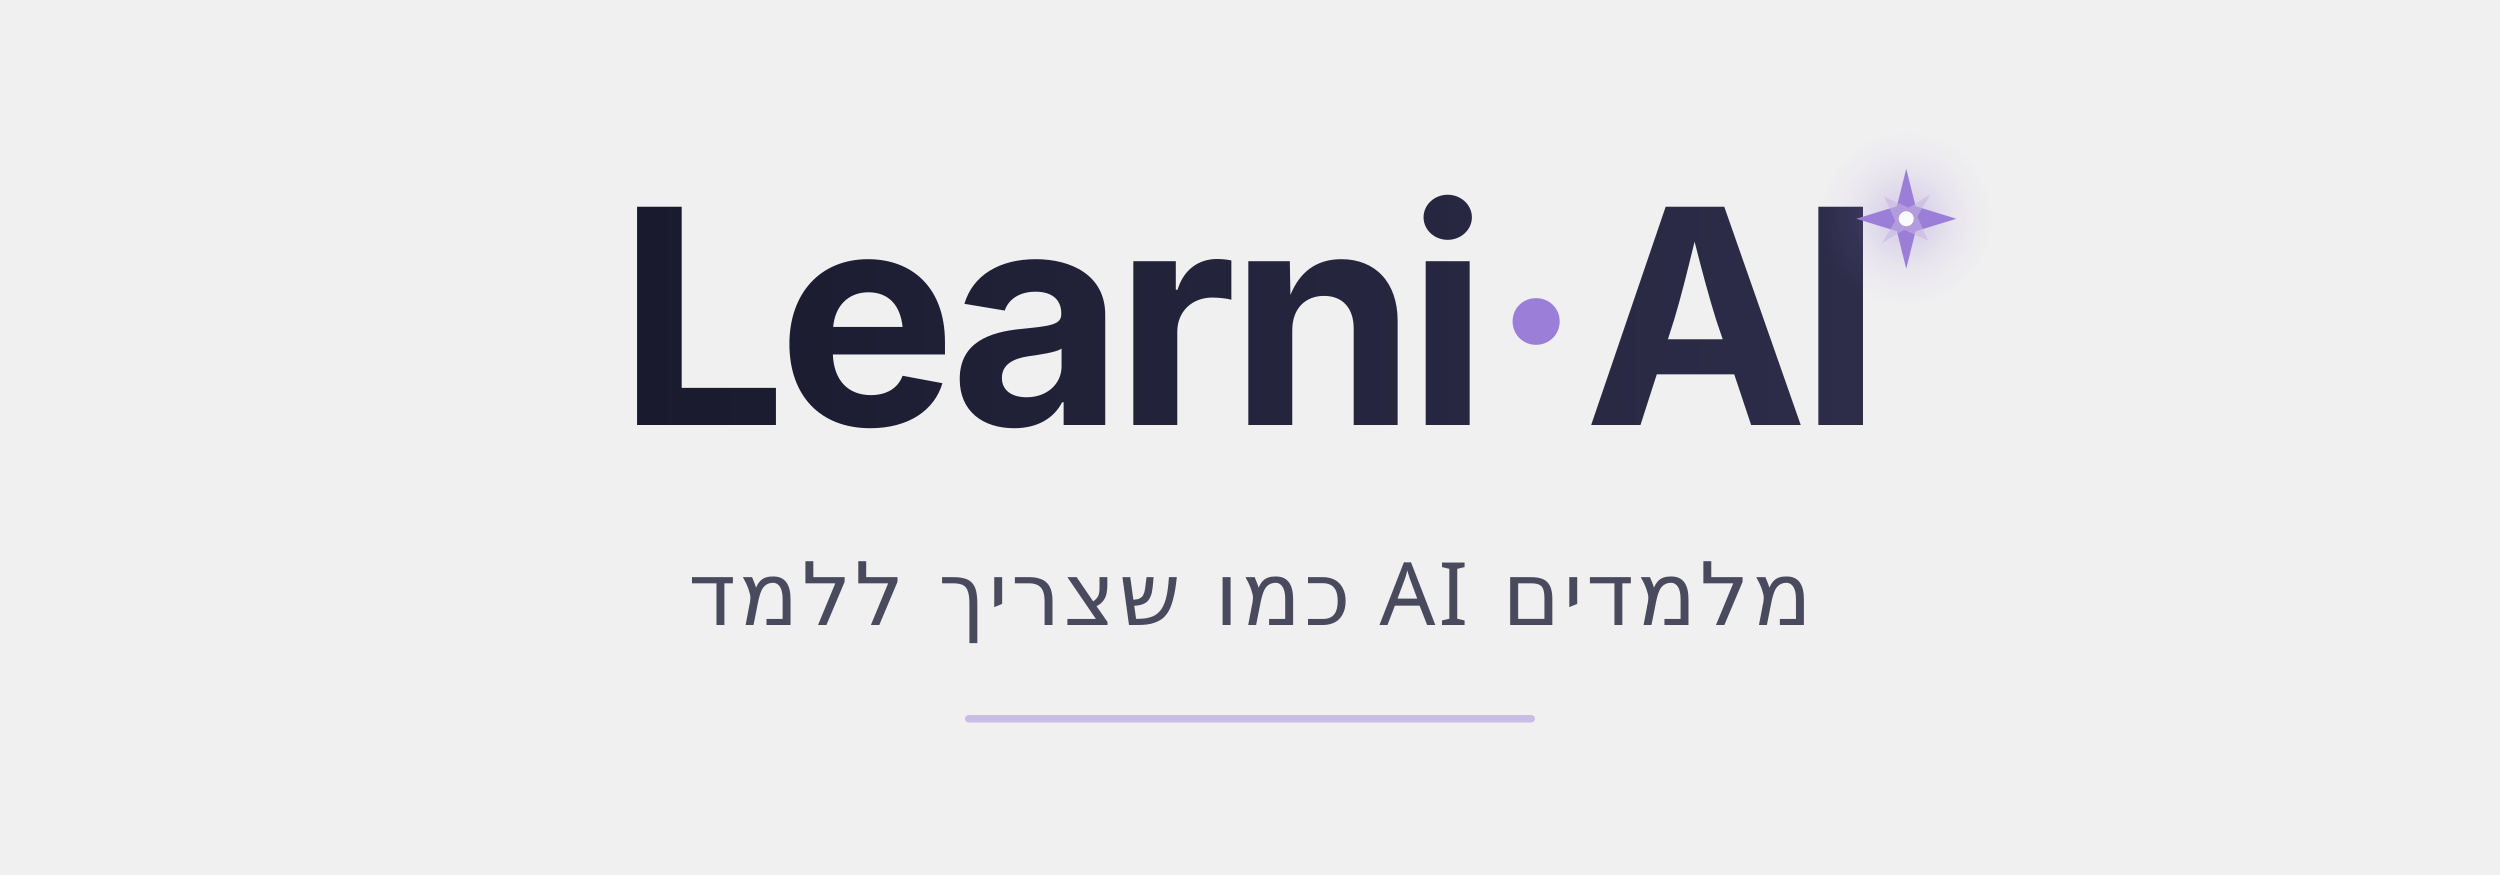
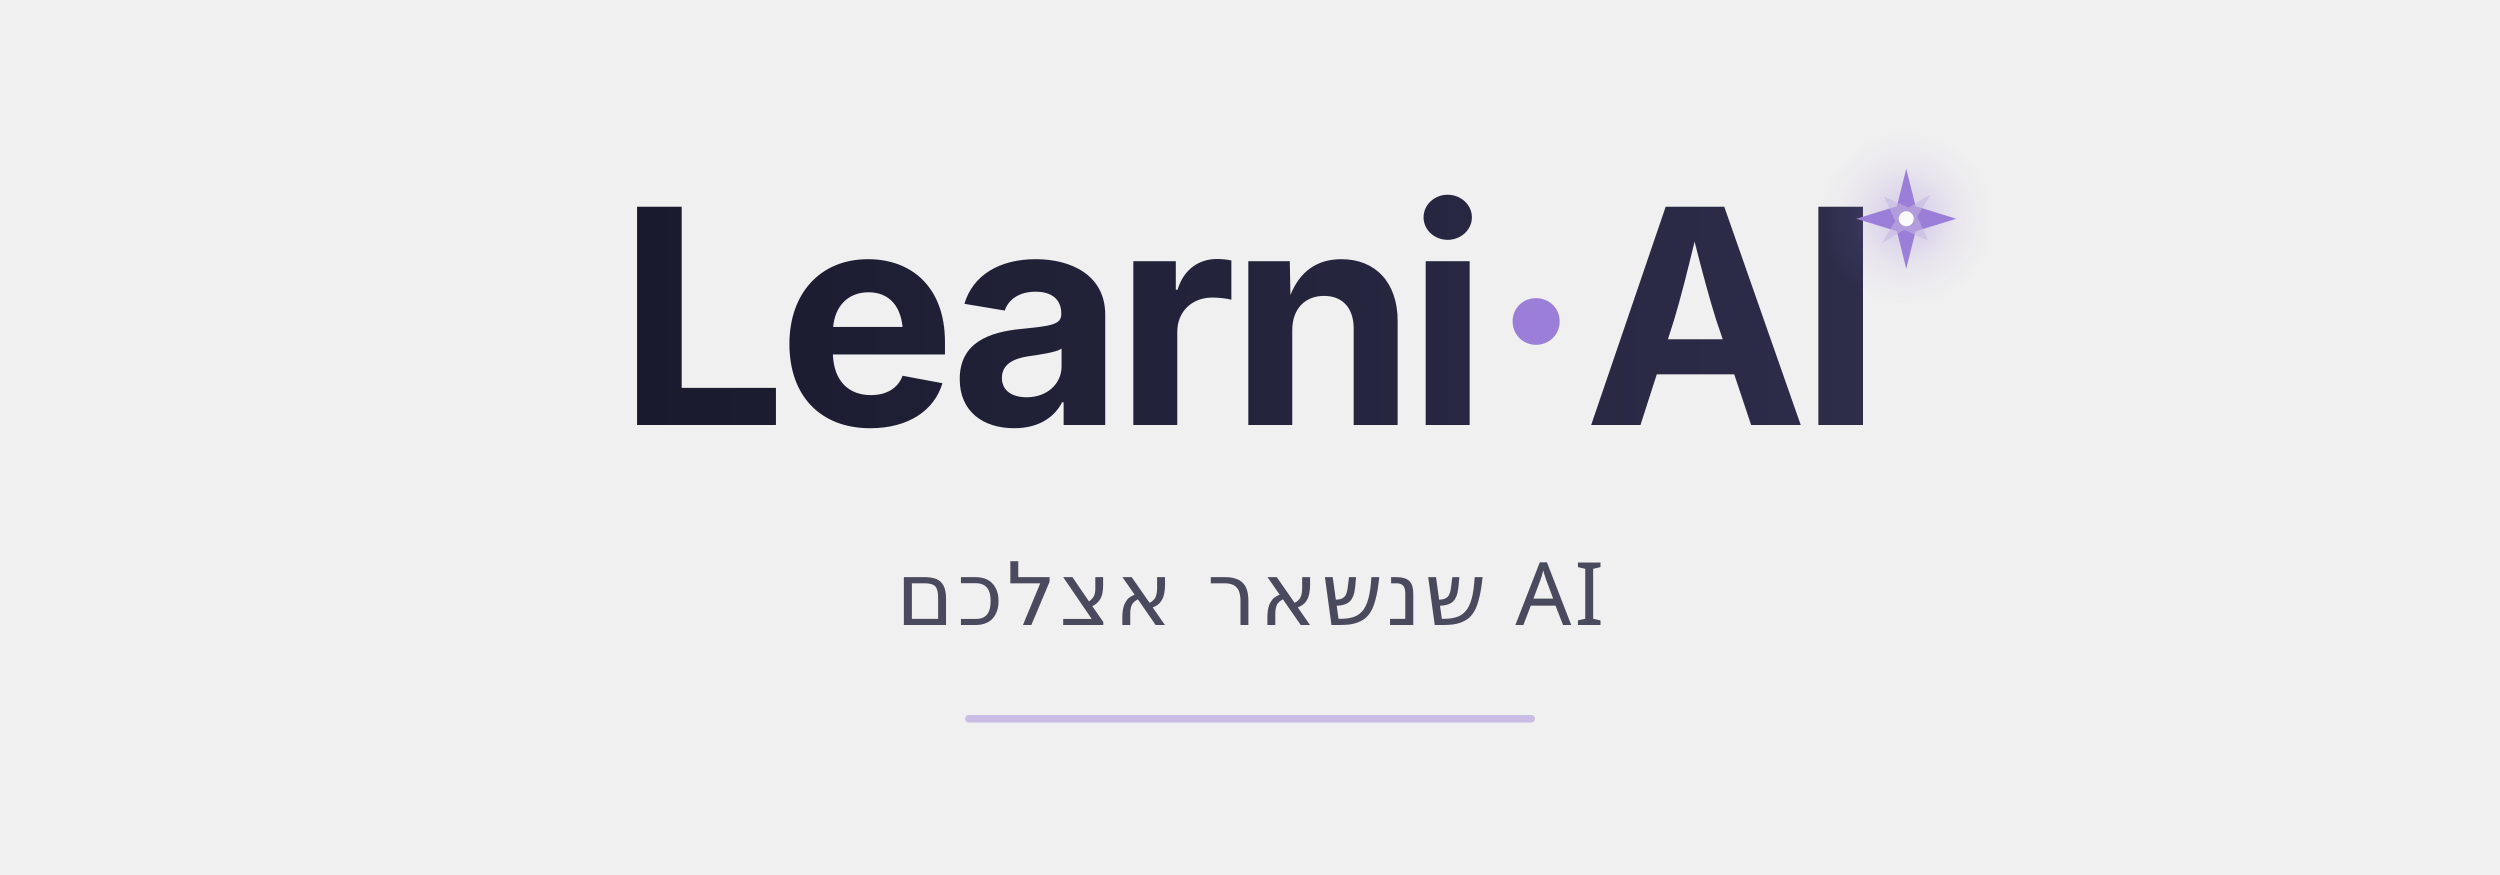
<svg xmlns="http://www.w3.org/2000/svg" viewBox="0 0 400 140" width="400" height="140">
  <defs>
    <linearGradient id="formalGrad" x1="0%" y1="0%" x2="100%" y2="0%">
      <stop offset="0%" stop-color="#1A1A2E" />
      <stop offset="100%" stop-color="#2D2D4A" />
    </linearGradient>
    <radialGradient id="starGlowFormal" cx="50%" cy="50%" r="50%">
      <stop offset="0%" stop-color="#9b7ed8" stop-opacity="0.35" />
      <stop offset="60%" stop-color="#9b7ed8" stop-opacity="0.08" />
      <stop offset="100%" stop-color="#9b7ed8" stop-opacity="0" />
    </radialGradient>
  </defs>
  <text x="200" y="68" text-anchor="middle" font-family="'Inter','Söhne','Segoe UI',system-ui,sans-serif" font-size="48" font-weight="700" fill="url(#formalGrad)" letter-spacing="-1.5">Learni<tspan fill="#9b7ed8" font-weight="600" letter-spacing="0">·</tspan>AI</text>
  <g transform="translate(305 35)">
    <circle cx="0" cy="0" r="14" fill="url(#starGlowFormal)" />
    <path d="M0 -8 L1.5 -2 L8 0 L1.5 2 L0 8 L-1.5 2 L-8 0 L-1.5 -2 Z" fill="#9b7ed8" />
    <path d="M0 -5.5 L1 -1.5 L5 0 L1 1.5 L0 5.5 L-1 1.5 L-5 0 L-1 -1.5 Z" fill="#c4b5e0" opacity="0.55" transform="rotate(45)" />
    <circle cx="0" cy="0" r="1.2" fill="#fff" opacity="0.95" />
  </g>
-   <text x="200" y="100" text-anchor="middle" font-family="'Heebo','Assistant','Segoe UI',sans-serif" font-size="14" font-weight="500" fill="#4a4a5e" letter-spacing="0.5" direction="rtl">מלמדים AI כמו שצריך ללמד</text>
+   <text x="200" y="100" text-anchor="middle" font-family="'Heebo','Assistant','Segoe UI',sans-serif" font-size="14" font-weight="500" fill="#4a4a5e" letter-spacing="0.5" direction="rtl">AI שנשאר אצלכם</text>
  <line x1="155" y1="115" x2="245" y2="115" stroke="#9b7ed8" stroke-width="1.2" stroke-linecap="round" opacity="0.45" />
</svg>
